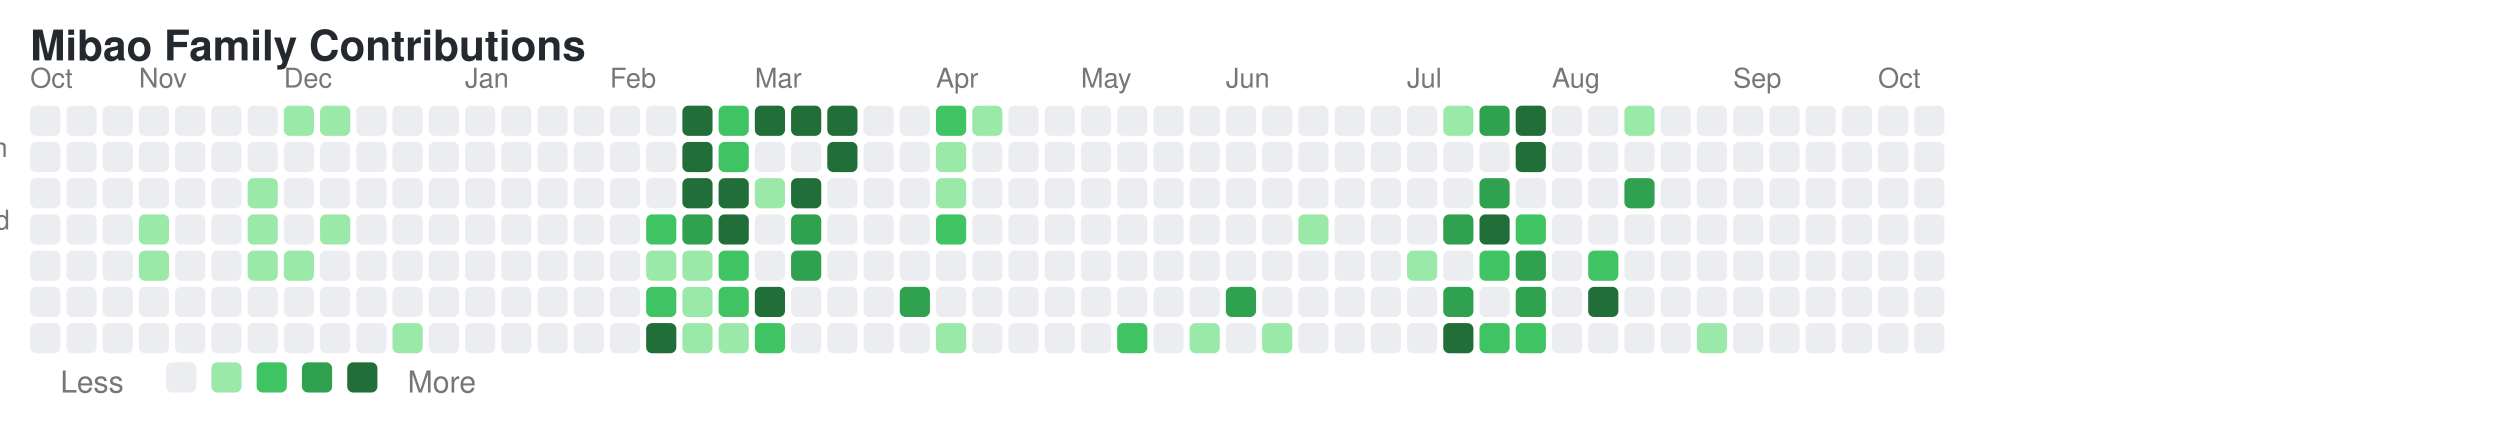
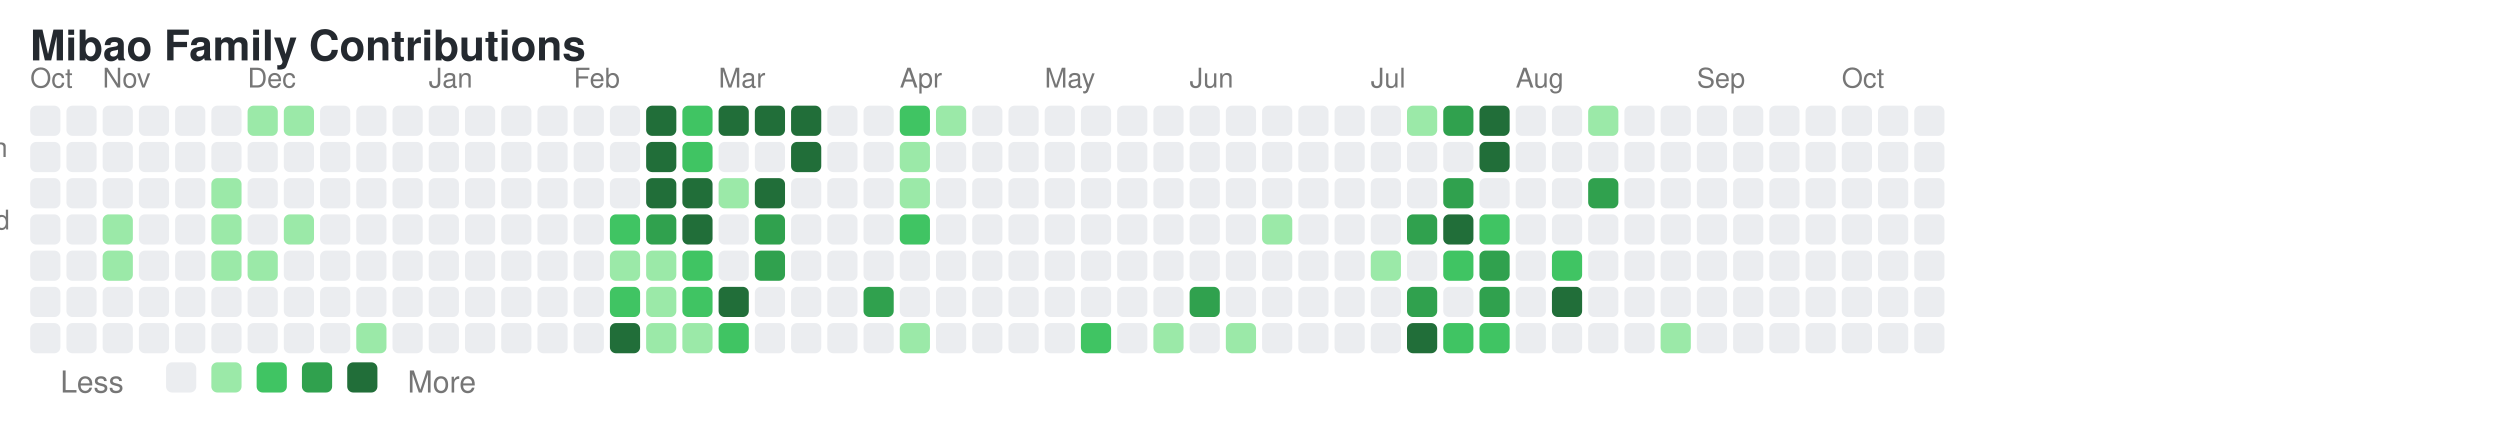
<svg xmlns="http://www.w3.org/2000/svg" width="828" height="140">
  <text x="10" y="20" font-family="-apple-system, BlinkMacSystemFont, Segoe UI, Helvetica, Arial, sans-serif" font-size="14" font-weight="600" fill="#24292f">Mibao Family Contributions</text>
  <g transform="translate(10, 35)">
    <text x="0" y="-6" font-family="-apple-system, BlinkMacSystemFont, Segoe UI, Helvetica, Arial, sans-serif" font-size="9" fill="#767676">Oct</text>
-     <text x="36" y="-6" font-family="-apple-system, BlinkMacSystemFont, Segoe UI, Helvetica, Arial, sans-serif" font-size="9" fill="#767676">Nov</text>
-     <text x="84" y="-6" font-family="-apple-system, BlinkMacSystemFont, Segoe UI, Helvetica, Arial, sans-serif" font-size="9" fill="#767676">Dec</text>
-     <text x="144" y="-6" font-family="-apple-system, BlinkMacSystemFont, Segoe UI, Helvetica, Arial, sans-serif" font-size="9" fill="#767676">Jan</text>
-     <text x="192" y="-6" font-family="-apple-system, BlinkMacSystemFont, Segoe UI, Helvetica, Arial, sans-serif" font-size="9" fill="#767676">Feb</text>
-     <text x="240" y="-6" font-family="-apple-system, BlinkMacSystemFont, Segoe UI, Helvetica, Arial, sans-serif" font-size="9" fill="#767676">Mar</text>
-     <text x="300" y="-6" font-family="-apple-system, BlinkMacSystemFont, Segoe UI, Helvetica, Arial, sans-serif" font-size="9" fill="#767676">Apr</text>
-     <text x="348" y="-6" font-family="-apple-system, BlinkMacSystemFont, Segoe UI, Helvetica, Arial, sans-serif" font-size="9" fill="#767676">May</text>
-     <text x="396" y="-6" font-family="-apple-system, BlinkMacSystemFont, Segoe UI, Helvetica, Arial, sans-serif" font-size="9" fill="#767676">Jun</text>
-     <text x="456" y="-6" font-family="-apple-system, BlinkMacSystemFont, Segoe UI, Helvetica, Arial, sans-serif" font-size="9" fill="#767676">Jul</text>
-     <text x="504" y="-6" font-family="-apple-system, BlinkMacSystemFont, Segoe UI, Helvetica, Arial, sans-serif" font-size="9" fill="#767676">Aug</text>
-     <text x="564" y="-6" font-family="-apple-system, BlinkMacSystemFont, Segoe UI, Helvetica, Arial, sans-serif" font-size="9" fill="#767676">Sep</text>
-     <text x="612" y="-6" font-family="-apple-system, BlinkMacSystemFont, Segoe UI, Helvetica, Arial, sans-serif" font-size="9" fill="#767676">Oct</text>
+     <text x="24" y="-6" font-family="-apple-system, BlinkMacSystemFont, Segoe UI, Helvetica, Arial, sans-serif" font-size="9" fill="#767676">Nov</text>
+     <text x="72" y="-6" font-family="-apple-system, BlinkMacSystemFont, Segoe UI, Helvetica, Arial, sans-serif" font-size="9" fill="#767676">Dec</text>
+     <text x="132" y="-6" font-family="-apple-system, BlinkMacSystemFont, Segoe UI, Helvetica, Arial, sans-serif" font-size="9" fill="#767676">Jan</text>
+     <text x="180" y="-6" font-family="-apple-system, BlinkMacSystemFont, Segoe UI, Helvetica, Arial, sans-serif" font-size="9" fill="#767676">Feb</text>
+     <text x="228" y="-6" font-family="-apple-system, BlinkMacSystemFont, Segoe UI, Helvetica, Arial, sans-serif" font-size="9" fill="#767676">Mar</text>
+     <text x="288" y="-6" font-family="-apple-system, BlinkMacSystemFont, Segoe UI, Helvetica, Arial, sans-serif" font-size="9" fill="#767676">Apr</text>
+     <text x="336" y="-6" font-family="-apple-system, BlinkMacSystemFont, Segoe UI, Helvetica, Arial, sans-serif" font-size="9" fill="#767676">May</text>
+     <text x="384" y="-6" font-family="-apple-system, BlinkMacSystemFont, Segoe UI, Helvetica, Arial, sans-serif" font-size="9" fill="#767676">Jun</text>
+     <text x="444" y="-6" font-family="-apple-system, BlinkMacSystemFont, Segoe UI, Helvetica, Arial, sans-serif" font-size="9" fill="#767676">Jul</text>
+     <text x="492" y="-6" font-family="-apple-system, BlinkMacSystemFont, Segoe UI, Helvetica, Arial, sans-serif" font-size="9" fill="#767676">Aug</text>
+     <text x="552" y="-6" font-family="-apple-system, BlinkMacSystemFont, Segoe UI, Helvetica, Arial, sans-serif" font-size="9" fill="#767676">Sep</text>
+     <text x="600" y="-6" font-family="-apple-system, BlinkMacSystemFont, Segoe UI, Helvetica, Arial, sans-serif" font-size="9" fill="#767676">Oct</text>
    <text x="-25" y="17.0" font-family="-apple-system, BlinkMacSystemFont, Segoe UI, Helvetica, Arial, sans-serif" font-size="9" fill="#767676">Mon</text>
    <text x="-25" y="41.0" font-family="-apple-system, BlinkMacSystemFont, Segoe UI, Helvetica, Arial, sans-serif" font-size="9" fill="#767676">Wed</text>
    <text x="-25" y="65.0" font-family="-apple-system, BlinkMacSystemFont, Segoe UI, Helvetica, Arial, sans-serif" font-size="9" fill="#767676">Fri</text>
    <rect x="0" y="0" width="10" height="10" fill="#ebedf0" rx="2" />
    <rect x="0" y="12" width="10" height="10" fill="#ebedf0" rx="2" />
    <rect x="0" y="24" width="10" height="10" fill="#ebedf0" rx="2" />
    <rect x="0" y="36" width="10" height="10" fill="#ebedf0" rx="2" />
    <rect x="0" y="48" width="10" height="10" fill="#ebedf0" rx="2" />
    <rect x="0" y="60" width="10" height="10" fill="#ebedf0" rx="2" />
    <rect x="0" y="72" width="10" height="10" fill="#ebedf0" rx="2" />
    <rect x="12" y="0" width="10" height="10" fill="#ebedf0" rx="2" />
    <rect x="12" y="12" width="10" height="10" fill="#ebedf0" rx="2" />
    <rect x="12" y="24" width="10" height="10" fill="#ebedf0" rx="2" />
    <rect x="12" y="36" width="10" height="10" fill="#ebedf0" rx="2" />
    <rect x="12" y="48" width="10" height="10" fill="#ebedf0" rx="2" />
    <rect x="12" y="60" width="10" height="10" fill="#ebedf0" rx="2" />
    <rect x="12" y="72" width="10" height="10" fill="#ebedf0" rx="2" />
    <rect x="24" y="0" width="10" height="10" fill="#ebedf0" rx="2" />
    <rect x="24" y="12" width="10" height="10" fill="#ebedf0" rx="2" />
    <rect x="24" y="24" width="10" height="10" fill="#ebedf0" rx="2" />
-     <rect x="24" y="36" width="10" height="10" fill="#ebedf0" rx="2" />
-     <rect x="24" y="48" width="10" height="10" fill="#ebedf0" rx="2" />
+     <rect x="24" y="36" width="10" height="10" fill="#9be9a8" rx="2" />
+     <rect x="24" y="48" width="10" height="10" fill="#9be9a8" rx="2" />
    <rect x="24" y="60" width="10" height="10" fill="#ebedf0" rx="2" />
    <rect x="24" y="72" width="10" height="10" fill="#ebedf0" rx="2" />
    <rect x="36" y="0" width="10" height="10" fill="#ebedf0" rx="2" />
    <rect x="36" y="12" width="10" height="10" fill="#ebedf0" rx="2" />
    <rect x="36" y="24" width="10" height="10" fill="#ebedf0" rx="2" />
-     <rect x="36" y="36" width="10" height="10" fill="#9be9a8" rx="2" />
-     <rect x="36" y="48" width="10" height="10" fill="#9be9a8" rx="2" />
+     <rect x="36" y="36" width="10" height="10" fill="#ebedf0" rx="2" />
+     <rect x="36" y="48" width="10" height="10" fill="#ebedf0" rx="2" />
    <rect x="36" y="60" width="10" height="10" fill="#ebedf0" rx="2" />
    <rect x="36" y="72" width="10" height="10" fill="#ebedf0" rx="2" />
    <rect x="48" y="0" width="10" height="10" fill="#ebedf0" rx="2" />
    <rect x="48" y="12" width="10" height="10" fill="#ebedf0" rx="2" />
    <rect x="48" y="24" width="10" height="10" fill="#ebedf0" rx="2" />
    <rect x="48" y="36" width="10" height="10" fill="#ebedf0" rx="2" />
    <rect x="48" y="48" width="10" height="10" fill="#ebedf0" rx="2" />
    <rect x="48" y="60" width="10" height="10" fill="#ebedf0" rx="2" />
    <rect x="48" y="72" width="10" height="10" fill="#ebedf0" rx="2" />
    <rect x="60" y="0" width="10" height="10" fill="#ebedf0" rx="2" />
    <rect x="60" y="12" width="10" height="10" fill="#ebedf0" rx="2" />
-     <rect x="60" y="24" width="10" height="10" fill="#ebedf0" rx="2" />
-     <rect x="60" y="36" width="10" height="10" fill="#ebedf0" rx="2" />
-     <rect x="60" y="48" width="10" height="10" fill="#ebedf0" rx="2" />
+     <rect x="60" y="24" width="10" height="10" fill="#9be9a8" rx="2" />
+     <rect x="60" y="36" width="10" height="10" fill="#9be9a8" rx="2" />
+     <rect x="60" y="48" width="10" height="10" fill="#9be9a8" rx="2" />
    <rect x="60" y="60" width="10" height="10" fill="#ebedf0" rx="2" />
    <rect x="60" y="72" width="10" height="10" fill="#ebedf0" rx="2" />
-     <rect x="72" y="0" width="10" height="10" fill="#ebedf0" rx="2" />
+     <rect x="72" y="0" width="10" height="10" fill="#9be9a8" rx="2" />
    <rect x="72" y="12" width="10" height="10" fill="#ebedf0" rx="2" />
-     <rect x="72" y="24" width="10" height="10" fill="#9be9a8" rx="2" />
-     <rect x="72" y="36" width="10" height="10" fill="#9be9a8" rx="2" />
+     <rect x="72" y="24" width="10" height="10" fill="#ebedf0" rx="2" />
+     <rect x="72" y="36" width="10" height="10" fill="#ebedf0" rx="2" />
    <rect x="72" y="48" width="10" height="10" fill="#9be9a8" rx="2" />
    <rect x="72" y="60" width="10" height="10" fill="#ebedf0" rx="2" />
    <rect x="72" y="72" width="10" height="10" fill="#ebedf0" rx="2" />
    <rect x="84" y="0" width="10" height="10" fill="#9be9a8" rx="2" />
    <rect x="84" y="12" width="10" height="10" fill="#ebedf0" rx="2" />
    <rect x="84" y="24" width="10" height="10" fill="#ebedf0" rx="2" />
-     <rect x="84" y="36" width="10" height="10" fill="#ebedf0" rx="2" />
-     <rect x="84" y="48" width="10" height="10" fill="#9be9a8" rx="2" />
+     <rect x="84" y="36" width="10" height="10" fill="#9be9a8" rx="2" />
+     <rect x="84" y="48" width="10" height="10" fill="#ebedf0" rx="2" />
    <rect x="84" y="60" width="10" height="10" fill="#ebedf0" rx="2" />
    <rect x="84" y="72" width="10" height="10" fill="#ebedf0" rx="2" />
-     <rect x="96" y="0" width="10" height="10" fill="#9be9a8" rx="2" />
+     <rect x="96" y="0" width="10" height="10" fill="#ebedf0" rx="2" />
    <rect x="96" y="12" width="10" height="10" fill="#ebedf0" rx="2" />
    <rect x="96" y="24" width="10" height="10" fill="#ebedf0" rx="2" />
-     <rect x="96" y="36" width="10" height="10" fill="#9be9a8" rx="2" />
+     <rect x="96" y="36" width="10" height="10" fill="#ebedf0" rx="2" />
    <rect x="96" y="48" width="10" height="10" fill="#ebedf0" rx="2" />
    <rect x="96" y="60" width="10" height="10" fill="#ebedf0" rx="2" />
    <rect x="96" y="72" width="10" height="10" fill="#ebedf0" rx="2" />
    <rect x="108" y="0" width="10" height="10" fill="#ebedf0" rx="2" />
    <rect x="108" y="12" width="10" height="10" fill="#ebedf0" rx="2" />
    <rect x="108" y="24" width="10" height="10" fill="#ebedf0" rx="2" />
    <rect x="108" y="36" width="10" height="10" fill="#ebedf0" rx="2" />
    <rect x="108" y="48" width="10" height="10" fill="#ebedf0" rx="2" />
    <rect x="108" y="60" width="10" height="10" fill="#ebedf0" rx="2" />
-     <rect x="108" y="72" width="10" height="10" fill="#ebedf0" rx="2" />
+     <rect x="108" y="72" width="10" height="10" fill="#9be9a8" rx="2" />
    <rect x="120" y="0" width="10" height="10" fill="#ebedf0" rx="2" />
    <rect x="120" y="12" width="10" height="10" fill="#ebedf0" rx="2" />
    <rect x="120" y="24" width="10" height="10" fill="#ebedf0" rx="2" />
    <rect x="120" y="36" width="10" height="10" fill="#ebedf0" rx="2" />
    <rect x="120" y="48" width="10" height="10" fill="#ebedf0" rx="2" />
    <rect x="120" y="60" width="10" height="10" fill="#ebedf0" rx="2" />
-     <rect x="120" y="72" width="10" height="10" fill="#9be9a8" rx="2" />
+     <rect x="120" y="72" width="10" height="10" fill="#ebedf0" rx="2" />
    <rect x="132" y="0" width="10" height="10" fill="#ebedf0" rx="2" />
    <rect x="132" y="12" width="10" height="10" fill="#ebedf0" rx="2" />
    <rect x="132" y="24" width="10" height="10" fill="#ebedf0" rx="2" />
    <rect x="132" y="36" width="10" height="10" fill="#ebedf0" rx="2" />
    <rect x="132" y="48" width="10" height="10" fill="#ebedf0" rx="2" />
    <rect x="132" y="60" width="10" height="10" fill="#ebedf0" rx="2" />
    <rect x="132" y="72" width="10" height="10" fill="#ebedf0" rx="2" />
    <rect x="144" y="0" width="10" height="10" fill="#ebedf0" rx="2" />
    <rect x="144" y="12" width="10" height="10" fill="#ebedf0" rx="2" />
    <rect x="144" y="24" width="10" height="10" fill="#ebedf0" rx="2" />
    <rect x="144" y="36" width="10" height="10" fill="#ebedf0" rx="2" />
    <rect x="144" y="48" width="10" height="10" fill="#ebedf0" rx="2" />
    <rect x="144" y="60" width="10" height="10" fill="#ebedf0" rx="2" />
    <rect x="144" y="72" width="10" height="10" fill="#ebedf0" rx="2" />
    <rect x="156" y="0" width="10" height="10" fill="#ebedf0" rx="2" />
    <rect x="156" y="12" width="10" height="10" fill="#ebedf0" rx="2" />
    <rect x="156" y="24" width="10" height="10" fill="#ebedf0" rx="2" />
    <rect x="156" y="36" width="10" height="10" fill="#ebedf0" rx="2" />
    <rect x="156" y="48" width="10" height="10" fill="#ebedf0" rx="2" />
    <rect x="156" y="60" width="10" height="10" fill="#ebedf0" rx="2" />
    <rect x="156" y="72" width="10" height="10" fill="#ebedf0" rx="2" />
    <rect x="168" y="0" width="10" height="10" fill="#ebedf0" rx="2" />
    <rect x="168" y="12" width="10" height="10" fill="#ebedf0" rx="2" />
    <rect x="168" y="24" width="10" height="10" fill="#ebedf0" rx="2" />
    <rect x="168" y="36" width="10" height="10" fill="#ebedf0" rx="2" />
    <rect x="168" y="48" width="10" height="10" fill="#ebedf0" rx="2" />
    <rect x="168" y="60" width="10" height="10" fill="#ebedf0" rx="2" />
    <rect x="168" y="72" width="10" height="10" fill="#ebedf0" rx="2" />
    <rect x="180" y="0" width="10" height="10" fill="#ebedf0" rx="2" />
    <rect x="180" y="12" width="10" height="10" fill="#ebedf0" rx="2" />
    <rect x="180" y="24" width="10" height="10" fill="#ebedf0" rx="2" />
    <rect x="180" y="36" width="10" height="10" fill="#ebedf0" rx="2" />
    <rect x="180" y="48" width="10" height="10" fill="#ebedf0" rx="2" />
    <rect x="180" y="60" width="10" height="10" fill="#ebedf0" rx="2" />
    <rect x="180" y="72" width="10" height="10" fill="#ebedf0" rx="2" />
    <rect x="192" y="0" width="10" height="10" fill="#ebedf0" rx="2" />
    <rect x="192" y="12" width="10" height="10" fill="#ebedf0" rx="2" />
    <rect x="192" y="24" width="10" height="10" fill="#ebedf0" rx="2" />
-     <rect x="192" y="36" width="10" height="10" fill="#ebedf0" rx="2" />
-     <rect x="192" y="48" width="10" height="10" fill="#ebedf0" rx="2" />
-     <rect x="192" y="60" width="10" height="10" fill="#ebedf0" rx="2" />
-     <rect x="192" y="72" width="10" height="10" fill="#ebedf0" rx="2" />
-     <rect x="204" y="0" width="10" height="10" fill="#ebedf0" rx="2" />
-     <rect x="204" y="12" width="10" height="10" fill="#ebedf0" rx="2" />
-     <rect x="204" y="24" width="10" height="10" fill="#ebedf0" rx="2" />
-     <rect x="204" y="36" width="10" height="10" fill="#40c463" rx="2" />
+     <rect x="192" y="36" width="10" height="10" fill="#40c463" rx="2" />
+     <rect x="192" y="48" width="10" height="10" fill="#9be9a8" rx="2" />
+     <rect x="192" y="60" width="10" height="10" fill="#40c463" rx="2" />
+     <rect x="192" y="72" width="10" height="10" fill="#216e39" rx="2" />
+     <rect x="204" y="0" width="10" height="10" fill="#216e39" rx="2" />
+     <rect x="204" y="12" width="10" height="10" fill="#216e39" rx="2" />
+     <rect x="204" y="24" width="10" height="10" fill="#216e39" rx="2" />
+     <rect x="204" y="36" width="10" height="10" fill="#30a14e" rx="2" />
    <rect x="204" y="48" width="10" height="10" fill="#9be9a8" rx="2" />
-     <rect x="204" y="60" width="10" height="10" fill="#40c463" rx="2" />
-     <rect x="204" y="72" width="10" height="10" fill="#216e39" rx="2" />
-     <rect x="216" y="0" width="10" height="10" fill="#216e39" rx="2" />
-     <rect x="216" y="12" width="10" height="10" fill="#216e39" rx="2" />
+     <rect x="204" y="60" width="10" height="10" fill="#9be9a8" rx="2" />
+     <rect x="204" y="72" width="10" height="10" fill="#9be9a8" rx="2" />
+     <rect x="216" y="0" width="10" height="10" fill="#40c463" rx="2" />
+     <rect x="216" y="12" width="10" height="10" fill="#40c463" rx="2" />
    <rect x="216" y="24" width="10" height="10" fill="#216e39" rx="2" />
-     <rect x="216" y="36" width="10" height="10" fill="#30a14e" rx="2" />
-     <rect x="216" y="48" width="10" height="10" fill="#9be9a8" rx="2" />
-     <rect x="216" y="60" width="10" height="10" fill="#9be9a8" rx="2" />
+     <rect x="216" y="36" width="10" height="10" fill="#216e39" rx="2" />
+     <rect x="216" y="48" width="10" height="10" fill="#40c463" rx="2" />
+     <rect x="216" y="60" width="10" height="10" fill="#40c463" rx="2" />
    <rect x="216" y="72" width="10" height="10" fill="#9be9a8" rx="2" />
-     <rect x="228" y="0" width="10" height="10" fill="#40c463" rx="2" />
-     <rect x="228" y="12" width="10" height="10" fill="#40c463" rx="2" />
-     <rect x="228" y="24" width="10" height="10" fill="#216e39" rx="2" />
-     <rect x="228" y="36" width="10" height="10" fill="#216e39" rx="2" />
-     <rect x="228" y="48" width="10" height="10" fill="#40c463" rx="2" />
-     <rect x="228" y="60" width="10" height="10" fill="#40c463" rx="2" />
-     <rect x="228" y="72" width="10" height="10" fill="#9be9a8" rx="2" />
+     <rect x="228" y="0" width="10" height="10" fill="#216e39" rx="2" />
+     <rect x="228" y="12" width="10" height="10" fill="#ebedf0" rx="2" />
+     <rect x="228" y="24" width="10" height="10" fill="#9be9a8" rx="2" />
+     <rect x="228" y="36" width="10" height="10" fill="#ebedf0" rx="2" />
+     <rect x="228" y="48" width="10" height="10" fill="#ebedf0" rx="2" />
+     <rect x="228" y="60" width="10" height="10" fill="#216e39" rx="2" />
+     <rect x="228" y="72" width="10" height="10" fill="#40c463" rx="2" />
    <rect x="240" y="0" width="10" height="10" fill="#216e39" rx="2" />
    <rect x="240" y="12" width="10" height="10" fill="#ebedf0" rx="2" />
-     <rect x="240" y="24" width="10" height="10" fill="#9be9a8" rx="2" />
-     <rect x="240" y="36" width="10" height="10" fill="#ebedf0" rx="2" />
-     <rect x="240" y="48" width="10" height="10" fill="#ebedf0" rx="2" />
-     <rect x="240" y="60" width="10" height="10" fill="#216e39" rx="2" />
-     <rect x="240" y="72" width="10" height="10" fill="#40c463" rx="2" />
+     <rect x="240" y="24" width="10" height="10" fill="#216e39" rx="2" />
+     <rect x="240" y="36" width="10" height="10" fill="#30a14e" rx="2" />
+     <rect x="240" y="48" width="10" height="10" fill="#30a14e" rx="2" />
+     <rect x="240" y="60" width="10" height="10" fill="#ebedf0" rx="2" />
+     <rect x="240" y="72" width="10" height="10" fill="#ebedf0" rx="2" />
    <rect x="252" y="0" width="10" height="10" fill="#216e39" rx="2" />
-     <rect x="252" y="12" width="10" height="10" fill="#ebedf0" rx="2" />
-     <rect x="252" y="24" width="10" height="10" fill="#216e39" rx="2" />
-     <rect x="252" y="36" width="10" height="10" fill="#30a14e" rx="2" />
-     <rect x="252" y="48" width="10" height="10" fill="#30a14e" rx="2" />
+     <rect x="252" y="12" width="10" height="10" fill="#216e39" rx="2" />
+     <rect x="252" y="24" width="10" height="10" fill="#ebedf0" rx="2" />
+     <rect x="252" y="36" width="10" height="10" fill="#ebedf0" rx="2" />
+     <rect x="252" y="48" width="10" height="10" fill="#ebedf0" rx="2" />
    <rect x="252" y="60" width="10" height="10" fill="#ebedf0" rx="2" />
    <rect x="252" y="72" width="10" height="10" fill="#ebedf0" rx="2" />
-     <rect x="264" y="0" width="10" height="10" fill="#216e39" rx="2" />
-     <rect x="264" y="12" width="10" height="10" fill="#216e39" rx="2" />
+     <rect x="264" y="0" width="10" height="10" fill="#ebedf0" rx="2" />
+     <rect x="264" y="12" width="10" height="10" fill="#ebedf0" rx="2" />
    <rect x="264" y="24" width="10" height="10" fill="#ebedf0" rx="2" />
    <rect x="264" y="36" width="10" height="10" fill="#ebedf0" rx="2" />
    <rect x="264" y="48" width="10" height="10" fill="#ebedf0" rx="2" />
    <rect x="264" y="60" width="10" height="10" fill="#ebedf0" rx="2" />
    <rect x="264" y="72" width="10" height="10" fill="#ebedf0" rx="2" />
    <rect x="276" y="0" width="10" height="10" fill="#ebedf0" rx="2" />
    <rect x="276" y="12" width="10" height="10" fill="#ebedf0" rx="2" />
    <rect x="276" y="24" width="10" height="10" fill="#ebedf0" rx="2" />
    <rect x="276" y="36" width="10" height="10" fill="#ebedf0" rx="2" />
    <rect x="276" y="48" width="10" height="10" fill="#ebedf0" rx="2" />
-     <rect x="276" y="60" width="10" height="10" fill="#ebedf0" rx="2" />
+     <rect x="276" y="60" width="10" height="10" fill="#30a14e" rx="2" />
    <rect x="276" y="72" width="10" height="10" fill="#ebedf0" rx="2" />
-     <rect x="288" y="0" width="10" height="10" fill="#ebedf0" rx="2" />
-     <rect x="288" y="12" width="10" height="10" fill="#ebedf0" rx="2" />
-     <rect x="288" y="24" width="10" height="10" fill="#ebedf0" rx="2" />
-     <rect x="288" y="36" width="10" height="10" fill="#ebedf0" rx="2" />
+     <rect x="288" y="0" width="10" height="10" fill="#40c463" rx="2" />
+     <rect x="288" y="12" width="10" height="10" fill="#9be9a8" rx="2" />
+     <rect x="288" y="24" width="10" height="10" fill="#9be9a8" rx="2" />
+     <rect x="288" y="36" width="10" height="10" fill="#40c463" rx="2" />
    <rect x="288" y="48" width="10" height="10" fill="#ebedf0" rx="2" />
-     <rect x="288" y="60" width="10" height="10" fill="#30a14e" rx="2" />
-     <rect x="288" y="72" width="10" height="10" fill="#ebedf0" rx="2" />
-     <rect x="300" y="0" width="10" height="10" fill="#40c463" rx="2" />
-     <rect x="300" y="12" width="10" height="10" fill="#9be9a8" rx="2" />
-     <rect x="300" y="24" width="10" height="10" fill="#9be9a8" rx="2" />
-     <rect x="300" y="36" width="10" height="10" fill="#40c463" rx="2" />
+     <rect x="288" y="60" width="10" height="10" fill="#ebedf0" rx="2" />
+     <rect x="288" y="72" width="10" height="10" fill="#9be9a8" rx="2" />
+     <rect x="300" y="0" width="10" height="10" fill="#9be9a8" rx="2" />
+     <rect x="300" y="12" width="10" height="10" fill="#ebedf0" rx="2" />
+     <rect x="300" y="24" width="10" height="10" fill="#ebedf0" rx="2" />
+     <rect x="300" y="36" width="10" height="10" fill="#ebedf0" rx="2" />
    <rect x="300" y="48" width="10" height="10" fill="#ebedf0" rx="2" />
    <rect x="300" y="60" width="10" height="10" fill="#ebedf0" rx="2" />
-     <rect x="300" y="72" width="10" height="10" fill="#9be9a8" rx="2" />
-     <rect x="312" y="0" width="10" height="10" fill="#9be9a8" rx="2" />
+     <rect x="300" y="72" width="10" height="10" fill="#ebedf0" rx="2" />
+     <rect x="312" y="0" width="10" height="10" fill="#ebedf0" rx="2" />
    <rect x="312" y="12" width="10" height="10" fill="#ebedf0" rx="2" />
    <rect x="312" y="24" width="10" height="10" fill="#ebedf0" rx="2" />
    <rect x="312" y="36" width="10" height="10" fill="#ebedf0" rx="2" />
    <rect x="312" y="48" width="10" height="10" fill="#ebedf0" rx="2" />
    <rect x="312" y="60" width="10" height="10" fill="#ebedf0" rx="2" />
    <rect x="312" y="72" width="10" height="10" fill="#ebedf0" rx="2" />
    <rect x="324" y="0" width="10" height="10" fill="#ebedf0" rx="2" />
    <rect x="324" y="12" width="10" height="10" fill="#ebedf0" rx="2" />
    <rect x="324" y="24" width="10" height="10" fill="#ebedf0" rx="2" />
    <rect x="324" y="36" width="10" height="10" fill="#ebedf0" rx="2" />
    <rect x="324" y="48" width="10" height="10" fill="#ebedf0" rx="2" />
    <rect x="324" y="60" width="10" height="10" fill="#ebedf0" rx="2" />
    <rect x="324" y="72" width="10" height="10" fill="#ebedf0" rx="2" />
    <rect x="336" y="0" width="10" height="10" fill="#ebedf0" rx="2" />
    <rect x="336" y="12" width="10" height="10" fill="#ebedf0" rx="2" />
    <rect x="336" y="24" width="10" height="10" fill="#ebedf0" rx="2" />
    <rect x="336" y="36" width="10" height="10" fill="#ebedf0" rx="2" />
    <rect x="336" y="48" width="10" height="10" fill="#ebedf0" rx="2" />
    <rect x="336" y="60" width="10" height="10" fill="#ebedf0" rx="2" />
    <rect x="336" y="72" width="10" height="10" fill="#ebedf0" rx="2" />
    <rect x="348" y="0" width="10" height="10" fill="#ebedf0" rx="2" />
    <rect x="348" y="12" width="10" height="10" fill="#ebedf0" rx="2" />
    <rect x="348" y="24" width="10" height="10" fill="#ebedf0" rx="2" />
    <rect x="348" y="36" width="10" height="10" fill="#ebedf0" rx="2" />
    <rect x="348" y="48" width="10" height="10" fill="#ebedf0" rx="2" />
    <rect x="348" y="60" width="10" height="10" fill="#ebedf0" rx="2" />
-     <rect x="348" y="72" width="10" height="10" fill="#ebedf0" rx="2" />
+     <rect x="348" y="72" width="10" height="10" fill="#40c463" rx="2" />
    <rect x="360" y="0" width="10" height="10" fill="#ebedf0" rx="2" />
    <rect x="360" y="12" width="10" height="10" fill="#ebedf0" rx="2" />
    <rect x="360" y="24" width="10" height="10" fill="#ebedf0" rx="2" />
    <rect x="360" y="36" width="10" height="10" fill="#ebedf0" rx="2" />
    <rect x="360" y="48" width="10" height="10" fill="#ebedf0" rx="2" />
    <rect x="360" y="60" width="10" height="10" fill="#ebedf0" rx="2" />
-     <rect x="360" y="72" width="10" height="10" fill="#40c463" rx="2" />
+     <rect x="360" y="72" width="10" height="10" fill="#ebedf0" rx="2" />
    <rect x="372" y="0" width="10" height="10" fill="#ebedf0" rx="2" />
    <rect x="372" y="12" width="10" height="10" fill="#ebedf0" rx="2" />
    <rect x="372" y="24" width="10" height="10" fill="#ebedf0" rx="2" />
    <rect x="372" y="36" width="10" height="10" fill="#ebedf0" rx="2" />
    <rect x="372" y="48" width="10" height="10" fill="#ebedf0" rx="2" />
    <rect x="372" y="60" width="10" height="10" fill="#ebedf0" rx="2" />
-     <rect x="372" y="72" width="10" height="10" fill="#ebedf0" rx="2" />
+     <rect x="372" y="72" width="10" height="10" fill="#9be9a8" rx="2" />
    <rect x="384" y="0" width="10" height="10" fill="#ebedf0" rx="2" />
    <rect x="384" y="12" width="10" height="10" fill="#ebedf0" rx="2" />
    <rect x="384" y="24" width="10" height="10" fill="#ebedf0" rx="2" />
    <rect x="384" y="36" width="10" height="10" fill="#ebedf0" rx="2" />
    <rect x="384" y="48" width="10" height="10" fill="#ebedf0" rx="2" />
-     <rect x="384" y="60" width="10" height="10" fill="#ebedf0" rx="2" />
-     <rect x="384" y="72" width="10" height="10" fill="#9be9a8" rx="2" />
+     <rect x="384" y="60" width="10" height="10" fill="#30a14e" rx="2" />
+     <rect x="384" y="72" width="10" height="10" fill="#ebedf0" rx="2" />
    <rect x="396" y="0" width="10" height="10" fill="#ebedf0" rx="2" />
    <rect x="396" y="12" width="10" height="10" fill="#ebedf0" rx="2" />
    <rect x="396" y="24" width="10" height="10" fill="#ebedf0" rx="2" />
    <rect x="396" y="36" width="10" height="10" fill="#ebedf0" rx="2" />
    <rect x="396" y="48" width="10" height="10" fill="#ebedf0" rx="2" />
-     <rect x="396" y="60" width="10" height="10" fill="#30a14e" rx="2" />
-     <rect x="396" y="72" width="10" height="10" fill="#ebedf0" rx="2" />
+     <rect x="396" y="60" width="10" height="10" fill="#ebedf0" rx="2" />
+     <rect x="396" y="72" width="10" height="10" fill="#9be9a8" rx="2" />
    <rect x="408" y="0" width="10" height="10" fill="#ebedf0" rx="2" />
    <rect x="408" y="12" width="10" height="10" fill="#ebedf0" rx="2" />
    <rect x="408" y="24" width="10" height="10" fill="#ebedf0" rx="2" />
-     <rect x="408" y="36" width="10" height="10" fill="#ebedf0" rx="2" />
+     <rect x="408" y="36" width="10" height="10" fill="#9be9a8" rx="2" />
    <rect x="408" y="48" width="10" height="10" fill="#ebedf0" rx="2" />
    <rect x="408" y="60" width="10" height="10" fill="#ebedf0" rx="2" />
-     <rect x="408" y="72" width="10" height="10" fill="#9be9a8" rx="2" />
+     <rect x="408" y="72" width="10" height="10" fill="#ebedf0" rx="2" />
    <rect x="420" y="0" width="10" height="10" fill="#ebedf0" rx="2" />
    <rect x="420" y="12" width="10" height="10" fill="#ebedf0" rx="2" />
    <rect x="420" y="24" width="10" height="10" fill="#ebedf0" rx="2" />
-     <rect x="420" y="36" width="10" height="10" fill="#9be9a8" rx="2" />
+     <rect x="420" y="36" width="10" height="10" fill="#ebedf0" rx="2" />
    <rect x="420" y="48" width="10" height="10" fill="#ebedf0" rx="2" />
    <rect x="420" y="60" width="10" height="10" fill="#ebedf0" rx="2" />
    <rect x="420" y="72" width="10" height="10" fill="#ebedf0" rx="2" />
    <rect x="432" y="0" width="10" height="10" fill="#ebedf0" rx="2" />
    <rect x="432" y="12" width="10" height="10" fill="#ebedf0" rx="2" />
    <rect x="432" y="24" width="10" height="10" fill="#ebedf0" rx="2" />
    <rect x="432" y="36" width="10" height="10" fill="#ebedf0" rx="2" />
    <rect x="432" y="48" width="10" height="10" fill="#ebedf0" rx="2" />
    <rect x="432" y="60" width="10" height="10" fill="#ebedf0" rx="2" />
    <rect x="432" y="72" width="10" height="10" fill="#ebedf0" rx="2" />
    <rect x="444" y="0" width="10" height="10" fill="#ebedf0" rx="2" />
    <rect x="444" y="12" width="10" height="10" fill="#ebedf0" rx="2" />
    <rect x="444" y="24" width="10" height="10" fill="#ebedf0" rx="2" />
    <rect x="444" y="36" width="10" height="10" fill="#ebedf0" rx="2" />
-     <rect x="444" y="48" width="10" height="10" fill="#ebedf0" rx="2" />
+     <rect x="444" y="48" width="10" height="10" fill="#9be9a8" rx="2" />
    <rect x="444" y="60" width="10" height="10" fill="#ebedf0" rx="2" />
    <rect x="444" y="72" width="10" height="10" fill="#ebedf0" rx="2" />
-     <rect x="456" y="0" width="10" height="10" fill="#ebedf0" rx="2" />
+     <rect x="456" y="0" width="10" height="10" fill="#9be9a8" rx="2" />
    <rect x="456" y="12" width="10" height="10" fill="#ebedf0" rx="2" />
    <rect x="456" y="24" width="10" height="10" fill="#ebedf0" rx="2" />
-     <rect x="456" y="36" width="10" height="10" fill="#ebedf0" rx="2" />
-     <rect x="456" y="48" width="10" height="10" fill="#9be9a8" rx="2" />
-     <rect x="456" y="60" width="10" height="10" fill="#ebedf0" rx="2" />
-     <rect x="456" y="72" width="10" height="10" fill="#ebedf0" rx="2" />
-     <rect x="468" y="0" width="10" height="10" fill="#9be9a8" rx="2" />
+     <rect x="456" y="36" width="10" height="10" fill="#30a14e" rx="2" />
+     <rect x="456" y="48" width="10" height="10" fill="#ebedf0" rx="2" />
+     <rect x="456" y="60" width="10" height="10" fill="#30a14e" rx="2" />
+     <rect x="456" y="72" width="10" height="10" fill="#216e39" rx="2" />
+     <rect x="468" y="0" width="10" height="10" fill="#30a14e" rx="2" />
    <rect x="468" y="12" width="10" height="10" fill="#ebedf0" rx="2" />
-     <rect x="468" y="24" width="10" height="10" fill="#ebedf0" rx="2" />
-     <rect x="468" y="36" width="10" height="10" fill="#30a14e" rx="2" />
-     <rect x="468" y="48" width="10" height="10" fill="#ebedf0" rx="2" />
-     <rect x="468" y="60" width="10" height="10" fill="#30a14e" rx="2" />
-     <rect x="468" y="72" width="10" height="10" fill="#216e39" rx="2" />
-     <rect x="480" y="0" width="10" height="10" fill="#30a14e" rx="2" />
-     <rect x="480" y="12" width="10" height="10" fill="#ebedf0" rx="2" />
-     <rect x="480" y="24" width="10" height="10" fill="#30a14e" rx="2" />
-     <rect x="480" y="36" width="10" height="10" fill="#216e39" rx="2" />
-     <rect x="480" y="48" width="10" height="10" fill="#40c463" rx="2" />
-     <rect x="480" y="60" width="10" height="10" fill="#ebedf0" rx="2" />
+     <rect x="468" y="24" width="10" height="10" fill="#30a14e" rx="2" />
+     <rect x="468" y="36" width="10" height="10" fill="#216e39" rx="2" />
+     <rect x="468" y="48" width="10" height="10" fill="#40c463" rx="2" />
+     <rect x="468" y="60" width="10" height="10" fill="#ebedf0" rx="2" />
+     <rect x="468" y="72" width="10" height="10" fill="#40c463" rx="2" />
+     <rect x="480" y="0" width="10" height="10" fill="#216e39" rx="2" />
+     <rect x="480" y="12" width="10" height="10" fill="#216e39" rx="2" />
+     <rect x="480" y="24" width="10" height="10" fill="#ebedf0" rx="2" />
+     <rect x="480" y="36" width="10" height="10" fill="#40c463" rx="2" />
+     <rect x="480" y="48" width="10" height="10" fill="#30a14e" rx="2" />
+     <rect x="480" y="60" width="10" height="10" fill="#30a14e" rx="2" />
    <rect x="480" y="72" width="10" height="10" fill="#40c463" rx="2" />
-     <rect x="492" y="0" width="10" height="10" fill="#216e39" rx="2" />
-     <rect x="492" y="12" width="10" height="10" fill="#216e39" rx="2" />
+     <rect x="492" y="0" width="10" height="10" fill="#ebedf0" rx="2" />
+     <rect x="492" y="12" width="10" height="10" fill="#ebedf0" rx="2" />
    <rect x="492" y="24" width="10" height="10" fill="#ebedf0" rx="2" />
-     <rect x="492" y="36" width="10" height="10" fill="#40c463" rx="2" />
-     <rect x="492" y="48" width="10" height="10" fill="#30a14e" rx="2" />
-     <rect x="492" y="60" width="10" height="10" fill="#30a14e" rx="2" />
-     <rect x="492" y="72" width="10" height="10" fill="#40c463" rx="2" />
+     <rect x="492" y="36" width="10" height="10" fill="#ebedf0" rx="2" />
+     <rect x="492" y="48" width="10" height="10" fill="#ebedf0" rx="2" />
+     <rect x="492" y="60" width="10" height="10" fill="#ebedf0" rx="2" />
+     <rect x="492" y="72" width="10" height="10" fill="#ebedf0" rx="2" />
    <rect x="504" y="0" width="10" height="10" fill="#ebedf0" rx="2" />
    <rect x="504" y="12" width="10" height="10" fill="#ebedf0" rx="2" />
    <rect x="504" y="24" width="10" height="10" fill="#ebedf0" rx="2" />
    <rect x="504" y="36" width="10" height="10" fill="#ebedf0" rx="2" />
-     <rect x="504" y="48" width="10" height="10" fill="#ebedf0" rx="2" />
-     <rect x="504" y="60" width="10" height="10" fill="#ebedf0" rx="2" />
+     <rect x="504" y="48" width="10" height="10" fill="#40c463" rx="2" />
+     <rect x="504" y="60" width="10" height="10" fill="#216e39" rx="2" />
    <rect x="504" y="72" width="10" height="10" fill="#ebedf0" rx="2" />
-     <rect x="516" y="0" width="10" height="10" fill="#ebedf0" rx="2" />
+     <rect x="516" y="0" width="10" height="10" fill="#9be9a8" rx="2" />
    <rect x="516" y="12" width="10" height="10" fill="#ebedf0" rx="2" />
-     <rect x="516" y="24" width="10" height="10" fill="#ebedf0" rx="2" />
+     <rect x="516" y="24" width="10" height="10" fill="#30a14e" rx="2" />
    <rect x="516" y="36" width="10" height="10" fill="#ebedf0" rx="2" />
-     <rect x="516" y="48" width="10" height="10" fill="#40c463" rx="2" />
-     <rect x="516" y="60" width="10" height="10" fill="#216e39" rx="2" />
+     <rect x="516" y="48" width="10" height="10" fill="#ebedf0" rx="2" />
+     <rect x="516" y="60" width="10" height="10" fill="#ebedf0" rx="2" />
    <rect x="516" y="72" width="10" height="10" fill="#ebedf0" rx="2" />
-     <rect x="528" y="0" width="10" height="10" fill="#9be9a8" rx="2" />
+     <rect x="528" y="0" width="10" height="10" fill="#ebedf0" rx="2" />
    <rect x="528" y="12" width="10" height="10" fill="#ebedf0" rx="2" />
-     <rect x="528" y="24" width="10" height="10" fill="#30a14e" rx="2" />
+     <rect x="528" y="24" width="10" height="10" fill="#ebedf0" rx="2" />
    <rect x="528" y="36" width="10" height="10" fill="#ebedf0" rx="2" />
    <rect x="528" y="48" width="10" height="10" fill="#ebedf0" rx="2" />
    <rect x="528" y="60" width="10" height="10" fill="#ebedf0" rx="2" />
    <rect x="528" y="72" width="10" height="10" fill="#ebedf0" rx="2" />
    <rect x="540" y="0" width="10" height="10" fill="#ebedf0" rx="2" />
    <rect x="540" y="12" width="10" height="10" fill="#ebedf0" rx="2" />
    <rect x="540" y="24" width="10" height="10" fill="#ebedf0" rx="2" />
    <rect x="540" y="36" width="10" height="10" fill="#ebedf0" rx="2" />
    <rect x="540" y="48" width="10" height="10" fill="#ebedf0" rx="2" />
    <rect x="540" y="60" width="10" height="10" fill="#ebedf0" rx="2" />
-     <rect x="540" y="72" width="10" height="10" fill="#ebedf0" rx="2" />
+     <rect x="540" y="72" width="10" height="10" fill="#9be9a8" rx="2" />
    <rect x="552" y="0" width="10" height="10" fill="#ebedf0" rx="2" />
    <rect x="552" y="12" width="10" height="10" fill="#ebedf0" rx="2" />
    <rect x="552" y="24" width="10" height="10" fill="#ebedf0" rx="2" />
    <rect x="552" y="36" width="10" height="10" fill="#ebedf0" rx="2" />
    <rect x="552" y="48" width="10" height="10" fill="#ebedf0" rx="2" />
    <rect x="552" y="60" width="10" height="10" fill="#ebedf0" rx="2" />
-     <rect x="552" y="72" width="10" height="10" fill="#9be9a8" rx="2" />
+     <rect x="552" y="72" width="10" height="10" fill="#ebedf0" rx="2" />
    <rect x="564" y="0" width="10" height="10" fill="#ebedf0" rx="2" />
    <rect x="564" y="12" width="10" height="10" fill="#ebedf0" rx="2" />
    <rect x="564" y="24" width="10" height="10" fill="#ebedf0" rx="2" />
    <rect x="564" y="36" width="10" height="10" fill="#ebedf0" rx="2" />
    <rect x="564" y="48" width="10" height="10" fill="#ebedf0" rx="2" />
    <rect x="564" y="60" width="10" height="10" fill="#ebedf0" rx="2" />
    <rect x="564" y="72" width="10" height="10" fill="#ebedf0" rx="2" />
    <rect x="576" y="0" width="10" height="10" fill="#ebedf0" rx="2" />
    <rect x="576" y="12" width="10" height="10" fill="#ebedf0" rx="2" />
    <rect x="576" y="24" width="10" height="10" fill="#ebedf0" rx="2" />
    <rect x="576" y="36" width="10" height="10" fill="#ebedf0" rx="2" />
    <rect x="576" y="48" width="10" height="10" fill="#ebedf0" rx="2" />
    <rect x="576" y="60" width="10" height="10" fill="#ebedf0" rx="2" />
    <rect x="576" y="72" width="10" height="10" fill="#ebedf0" rx="2" />
    <rect x="588" y="0" width="10" height="10" fill="#ebedf0" rx="2" />
    <rect x="588" y="12" width="10" height="10" fill="#ebedf0" rx="2" />
    <rect x="588" y="24" width="10" height="10" fill="#ebedf0" rx="2" />
    <rect x="588" y="36" width="10" height="10" fill="#ebedf0" rx="2" />
    <rect x="588" y="48" width="10" height="10" fill="#ebedf0" rx="2" />
    <rect x="588" y="60" width="10" height="10" fill="#ebedf0" rx="2" />
    <rect x="588" y="72" width="10" height="10" fill="#ebedf0" rx="2" />
    <rect x="600" y="0" width="10" height="10" fill="#ebedf0" rx="2" />
    <rect x="600" y="12" width="10" height="10" fill="#ebedf0" rx="2" />
    <rect x="600" y="24" width="10" height="10" fill="#ebedf0" rx="2" />
    <rect x="600" y="36" width="10" height="10" fill="#ebedf0" rx="2" />
    <rect x="600" y="48" width="10" height="10" fill="#ebedf0" rx="2" />
    <rect x="600" y="60" width="10" height="10" fill="#ebedf0" rx="2" />
    <rect x="600" y="72" width="10" height="10" fill="#ebedf0" rx="2" />
    <rect x="612" y="0" width="10" height="10" fill="#ebedf0" rx="2" />
    <rect x="612" y="12" width="10" height="10" fill="#ebedf0" rx="2" />
    <rect x="612" y="24" width="10" height="10" fill="#ebedf0" rx="2" />
    <rect x="612" y="36" width="10" height="10" fill="#ebedf0" rx="2" />
    <rect x="612" y="48" width="10" height="10" fill="#ebedf0" rx="2" />
    <rect x="612" y="60" width="10" height="10" fill="#ebedf0" rx="2" />
    <rect x="612" y="72" width="10" height="10" fill="#ebedf0" rx="2" />
    <rect x="624" y="0" width="10" height="10" fill="#ebedf0" rx="2" />
    <rect x="624" y="12" width="10" height="10" fill="#ebedf0" rx="2" />
    <rect x="624" y="24" width="10" height="10" fill="#ebedf0" rx="2" />
    <rect x="624" y="36" width="10" height="10" fill="#ebedf0" rx="2" />
    <rect x="624" y="48" width="10" height="10" fill="#ebedf0" rx="2" />
    <rect x="624" y="60" width="10" height="10" fill="#ebedf0" rx="2" />
    <rect x="624" y="72" width="10" height="10" fill="#ebedf0" rx="2" />
    <text x="10" y="95" font-family="-apple-system, BlinkMacSystemFont, Segoe UI, Helvetica, Arial, sans-serif" font-size="10" fill="#767676">Less</text>
    <rect x="45" y="85" width="10" height="10" fill="#ebedf0" rx="2" />
    <rect x="60" y="85" width="10" height="10" fill="#9be9a8" rx="2" />
    <rect x="75" y="85" width="10" height="10" fill="#40c463" rx="2" />
    <rect x="90" y="85" width="10" height="10" fill="#30a14e" rx="2" />
    <rect x="105" y="85" width="10" height="10" fill="#216e39" rx="2" />
    <text x="125" y="95" font-family="-apple-system, BlinkMacSystemFont, Segoe UI, Helvetica, Arial, sans-serif" font-size="10" fill="#767676">More</text>
  </g>
</svg>
